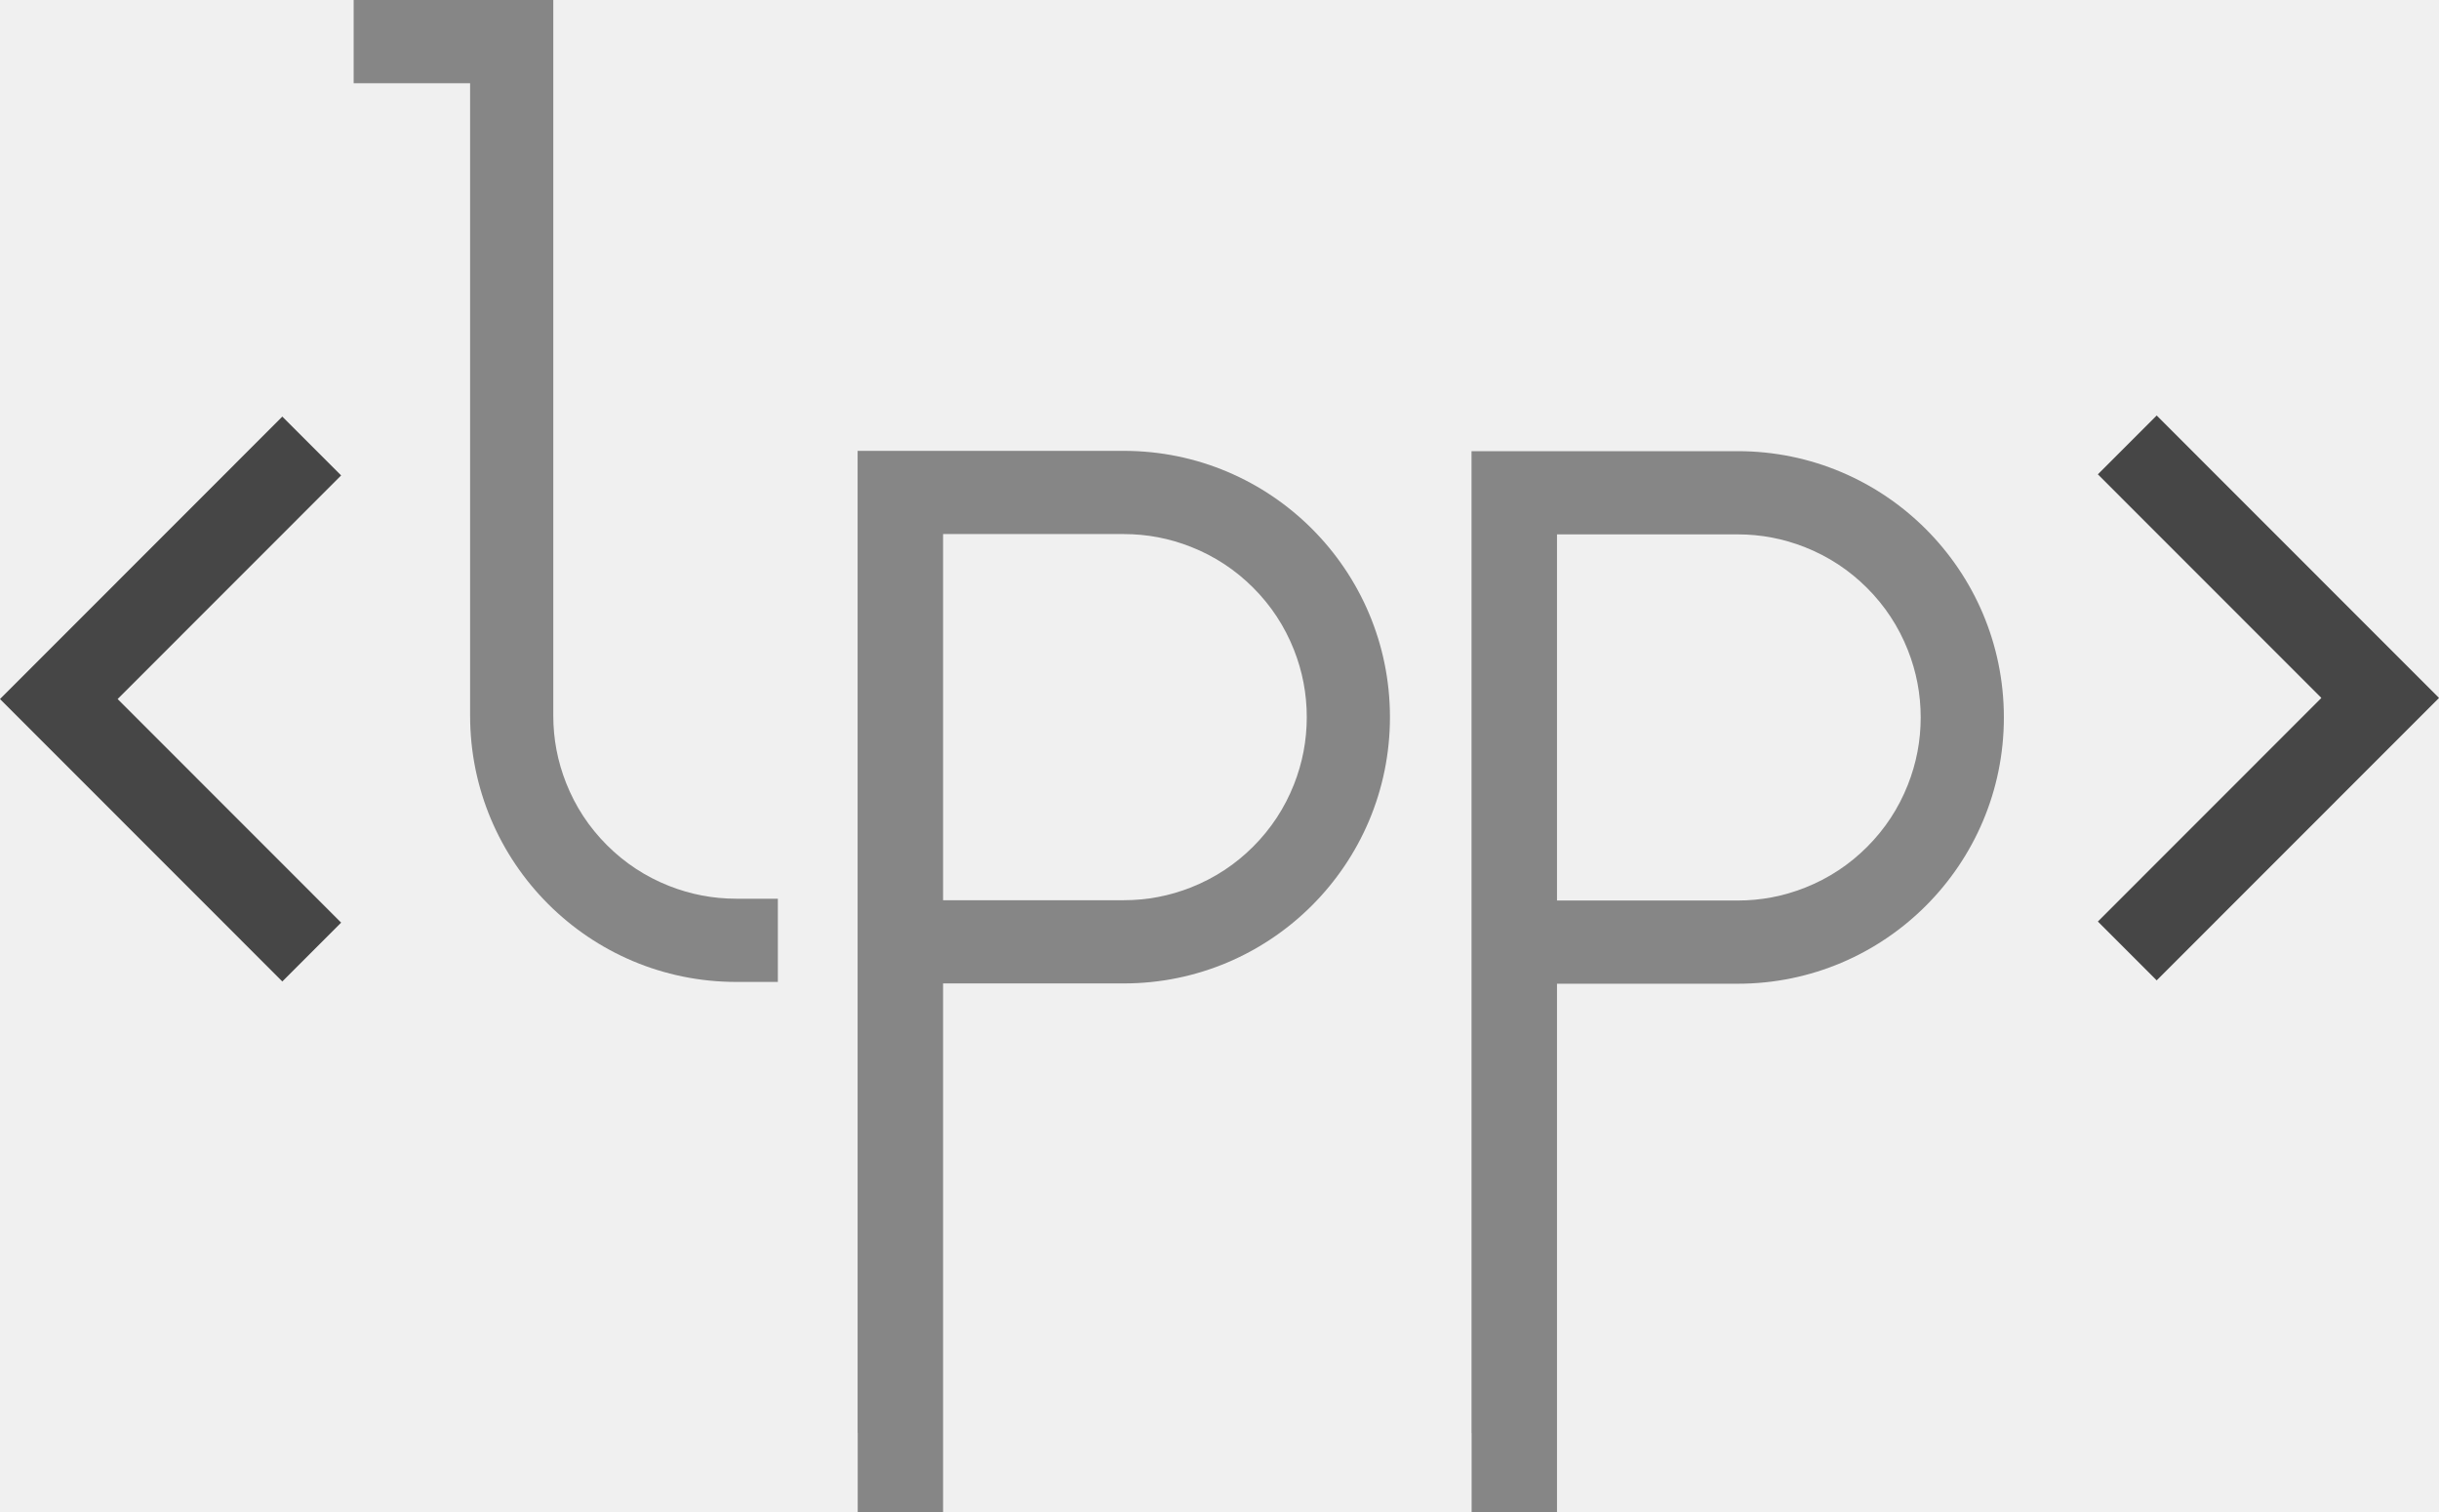
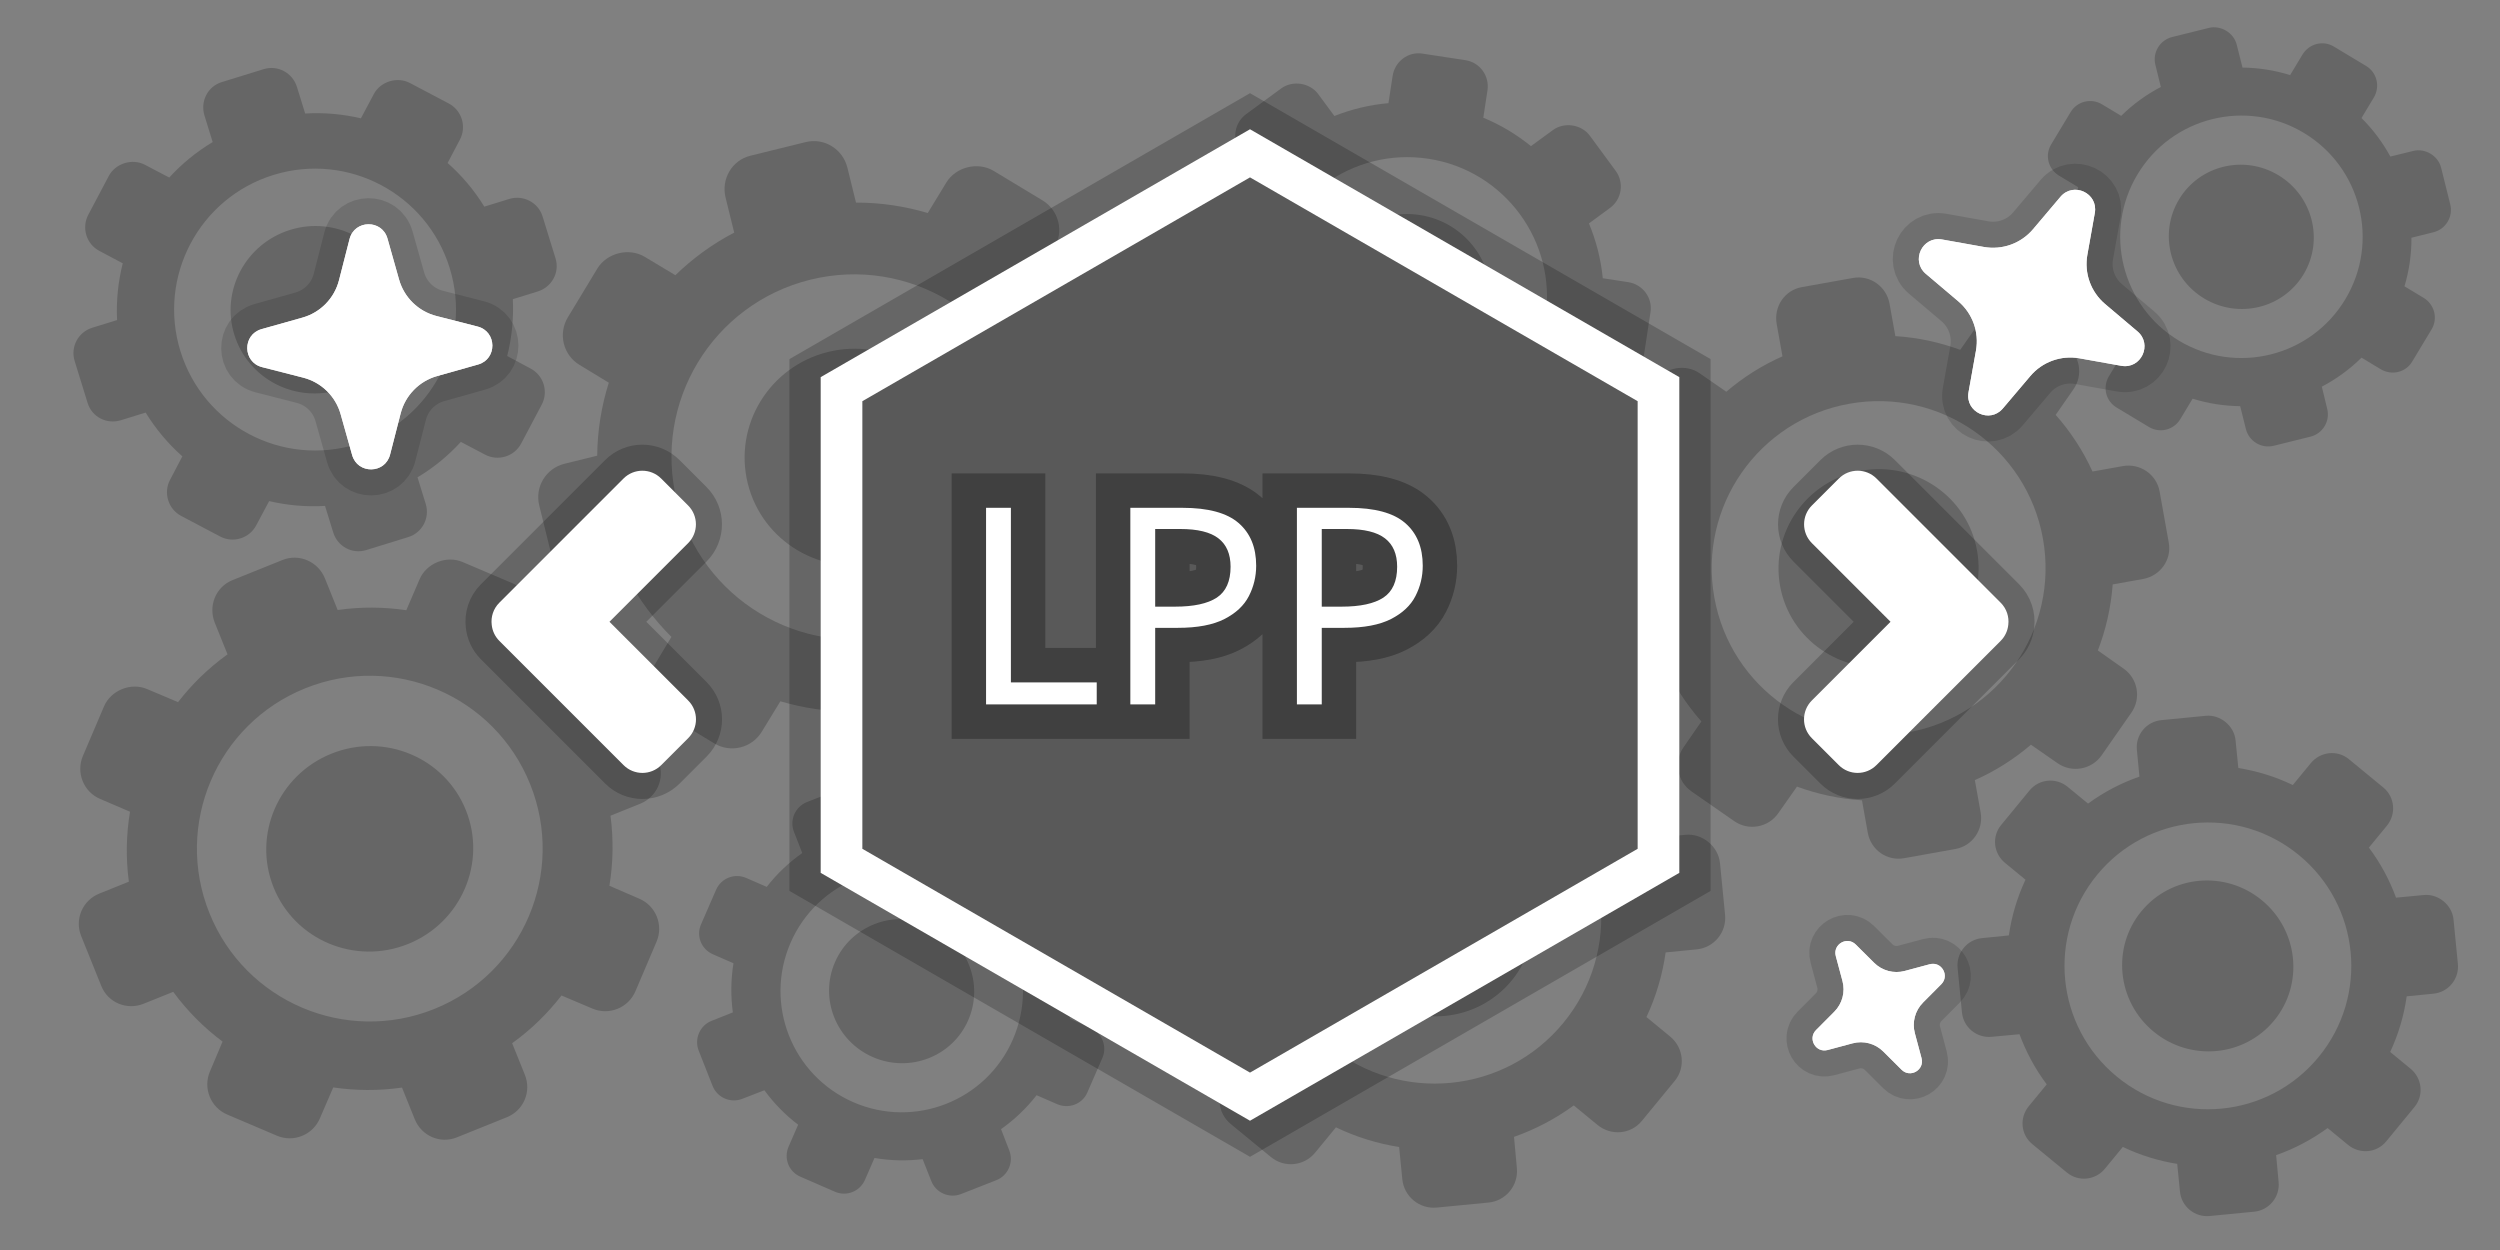
- <svg xmlns="http://www.w3.org/2000/svg" fill="none" version="1.1" width="600" height="372" viewBox="0 0 600 372">
-   <g>
-     <g>
-       <path d="M276.453,110.925L210.975,110.925L210.975,352.511L211,352.511L211,372L232,372L232,241.955L276.453,241.955C312.616,241.955,341.932,212.623,341.932,176.44C341.932,140.257,312.616,110.925,276.453,110.925ZM232,131.398L232,221.481L276.453,221.481Q285.04,221.481,293.023,218.319Q301.692,214.885,308.285,208.289Q314.878,201.693,318.309,193.019Q321.47,185.031,321.47,176.44Q321.47,167.848,318.309,159.86Q314.878,151.187,308.285,144.591Q301.692,137.994,293.023,134.561Q285.04,131.398,276.453,131.398L232,131.398Z" fill-rule="evenodd" fill="#868686" fill-opacity="1" />
-     </g>
-     <g>
-       <path d="M136.109,0L87,0L87,20.473L115.647,20.473L115.647,176.071C115.647,212.254,144.962,241.586,181.125,241.586L191.356,241.586L191.356,221.112L181.125,221.112Q172.539,221.112,164.555,217.95Q155.886,214.516,149.294,207.92Q142.701,201.324,139.269,192.651Q136.109,184.662,136.109,176.071L136.109,0Z" fill-rule="evenodd" fill="#868686" fill-opacity="1" />
-     </g>
-     <g>
-       <path d="M427.479,111L362,111L362,352.586L362.025,352.586L362.025,372L383.026,372L383.026,242.03L427.479,242.03C463.641,242.03,492.957,212.698,492.957,176.515C492.957,140.332,463.641,111,427.479,111ZM383.026,131.473L383.026,221.556L427.479,221.556Q436.065,221.556,444.049,218.394Q452.717,214.96,459.31,208.364Q465.903,201.768,469.334,193.094Q472.495,185.106,472.495,176.515Q472.495,167.923,469.334,159.935Q465.903,151.262,459.31,144.666Q452.718,138.07,444.049,134.636Q436.065,131.473,427.479,131.473L383.026,131.473Z" fill-rule="evenodd" fill="#868686" fill-opacity="1" />
-     </g>
-     <g transform="matrix(0.7069112,0.7073023,-0.7069112,0.7073023,92.8097,-19.1226)">
-       <path d="M89.918,102.495L69.451,102.495L69.451,200.74L167.696,200.74L167.696,180.272L89.918,180.272L89.918,102.495Z" fill-rule="evenodd" fill="#464646" fill-opacity="1" />
-     </g>
-     <g transform="matrix(-0.7069111,-0.7073023,0.7069112,-0.7073023,735.092,787.0647)">
-       <path d="M551.017,241.203L530.549,241.203L530.549,339.448L628.794,339.448L628.794,318.98L551.017,318.98L551.017,241.203Z" fill-rule="evenodd" fill="#464646" fill-opacity="1" />
+ <svg xmlns="http://www.w3.org/2000/svg" version="1.1" width="600" height="300" viewBox="0,0,600,300">
+   <g transform="translate(59.99995,-30)">
+     <g data-paper-data="{&quot;isPaintingLayer&quot;:true}" stroke-linecap="butt" stroke-linejoin="miter" stroke-miterlimit="10" stroke-dasharray="" stroke-dashoffset="0" style="mix-blend-mode: normal">
+       <path d="M-60,330v-300h600v300z" fill="#808080" fill-rule="nonzero" stroke="none" stroke-width="1" />
+       <path d="M70.219,81.945l3.112,10.077c1.044,3.381 -0.913,6.894 -4.292,7.938l-5.956,1.84c0.224,4.651 -0.247,9.252 -1.352,13.645l5.611,3.004c1.511,0.802 2.625,2.141 3.131,3.777c0.5,1.636 0.343,3.373 -0.456,4.883l-4.932,9.329c-0.799,1.51 -2.144,2.624 -3.781,3.129c-1.639,0.506 -3.374,0.346 -4.891,-0.456l-5.806,-3.056c-3.001,3.263 -6.412,6.115 -10.403,8.503l1.966,6.364c1.044,3.379 -0.815,6.936 -4.193,7.98l-10.084,3.115c-3.379,1.044 -6.878,-0.859 -7.921,-4.238l-1.965,-6.361c-4.641,0.275 -9.091,-0.149 -13.409,-1.152l-3.108,5.819c-0.802,1.511 -2.144,2.624 -3.778,3.128c-1.634,0.505 -3.367,0.344 -4.882,-0.454l-9.336,-4.928c-1.512,-0.799 -2.628,-2.148 -3.133,-3.785c-0.506,-1.637 -0.348,-3.379 0.453,-4.892l2.95,-5.629c-3.389,-3.002 -6.372,-6.534 -8.808,-10.507l-5.956,1.84c-3.381,1.044 -6.93,-0.768 -7.974,-4.149l-3.112,-10.077c-1.041,-3.371 0.848,-6.931 4.229,-7.975l5.956,-1.84c-0.228,-4.655 0.253,-9.23 1.362,-13.621l-5.608,-2.978c-1.515,-0.798 -2.623,-2.142 -3.128,-3.776c-0.498,-1.612 -0.333,-3.392 0.458,-4.886l4.928,-9.328c1.605,-3.027 5.649,-4.279 8.676,-2.677l5.828,3.057c3.001,-3.263 6.436,-6.125 10.425,-8.51l-1.967,-6.369c-1.043,-3.379 0.757,-6.977 4.135,-8.021l10.084,-3.115c3.379,-1.043 6.936,0.9 7.979,4.279l1.968,6.371c4.643,-0.278 9.068,0.154 13.381,1.155l3.091,-5.812c1.59,-3.023 5.632,-4.274 8.661,-2.672l9.334,4.923c1.507,0.798 2.624,2.144 3.128,3.778c0.506,1.637 0.346,3.374 -0.452,4.887l-2.955,5.612c3.394,3 6.369,6.508 8.808,10.48l5.953,-1.839c3.379,-1.043 6.993,0.816 8.032,4.188zM21.522,123.517c-10.695,3.303 -22.021,-2.61 -25.292,-13.2c-3.273,-10.597 2.749,-21.855 13.445,-25.159c10.698,-3.304 22.025,2.595 25.298,13.193c3.269,10.593 -2.753,21.862 -13.45,25.166zM25.593,136.61c17.845,-5.512 27.844,-24.446 22.332,-42.291c-5.512,-17.845 -24.446,-27.844 -42.291,-22.332c-17.845,5.512 -27.844,24.446 -22.332,42.291c5.512,17.845 24.446,27.844 42.291,22.332z" fill-opacity="0.2" fill="#000000" fill-rule="nonzero" stroke="none" stroke-width="1" />
+       <path d="M93.214,200.774l4.833,12c1.621,4.026 -0.413,8.52 -4.436,10.141l-7.092,2.856c0.749,5.662 0.643,11.334 -0.26,16.816l7.164,3.099c1.928,0.826 3.427,2.349 4.212,4.298c0.778,1.948 0.764,4.088 -0.059,6.015l-5.077,11.907c-0.823,1.927 -2.353,3.426 -4.302,4.211c-1.952,0.786 -4.089,0.768 -6.025,-0.059l-7.409,-3.142c-3.335,4.295 -7.214,8.129 -11.848,11.456l3.052,7.578c1.62,4.023 -0.288,8.561 -4.311,10.182l-12.008,4.836c-4.023,1.62 -8.495,-0.349 -10.115,-4.372l-3.051,-7.575c-5.645,0.809 -11.127,0.745 -16.508,-0.039l-3.205,7.43c-0.826,1.928 -2.353,3.426 -4.299,4.21c-1.946,0.784 -4.081,0.764 -6.014,-0.056l-11.914,-5.07c-1.93,-0.822 -3.431,-2.357 -4.216,-4.306c-0.785,-1.949 -0.77,-4.095 0.055,-6.026l3.031,-7.181c-4.449,-3.324 -8.455,-7.336 -11.839,-11.944l-7.092,2.856c-4.026,1.621 -8.549,-0.232 -10.17,-4.258l-4.833,-12c-1.617,-4.014 0.33,-8.558 4.356,-10.179l7.092,-2.856c-0.754,-5.667 -0.632,-11.308 0.274,-16.788l-7.159,-3.067c-1.933,-0.821 -3.425,-2.35 -4.208,-4.296c-0.773,-1.92 -0.753,-4.112 0.061,-6.019l5.071,-11.904c1.652,-3.864 6.469,-5.807 10.331,-4.157l7.435,3.142c3.335,-4.295 7.242,-8.143 11.874,-11.466l-3.054,-7.584c-1.62,-4.023 0.213,-8.605 4.236,-10.226l12.008,-4.836c4.023,-1.62 8.57,0.393 10.19,4.416l3.055,7.587c5.646,-0.813 11.1,-0.738 16.473,0.046l3.185,-7.419c1.635,-3.857 6.448,-5.799 10.314,-4.15l11.912,5.065c1.923,0.821 3.426,2.353 4.21,4.299c0.785,1.949 0.768,4.089 -0.054,6.019l-3.039,7.161c4.455,3.321 8.449,7.304 11.836,11.911l7.089,-2.855c4.023,-1.62 8.631,0.284 10.244,4.299zM37.934,256.559c-12.736,5.129 -27.183,-0.943 -32.262,-13.553c-5.082,-12.619 1.13,-26.995 13.866,-32.124c12.739,-5.13 27.186,0.925 32.268,13.544c5.077,12.615 -1.134,27.003 -13.872,32.133zM44.246,272.147c21.25,-8.558 31.539,-32.723 22.981,-53.973c-8.558,-21.25 -32.723,-31.539 -53.973,-22.981c-21.25,8.558 -31.539,32.723 -22.981,53.973c8.558,21.25 32.723,31.539 53.973,22.981z" fill-opacity="0.2" fill="#000000" fill-rule="nonzero" stroke="none" stroke-width="1" />
+       <path d="M217.302,114.849l3.271,13.27c1.097,4.452 -1.698,8.85 -6.147,9.947l-7.843,1.933c-0.059,6.034 -1.013,11.95 -2.772,17.55l7.033,4.306c1.894,1.151 3.236,2.966 3.767,5.122c0.524,2.154 0.191,4.389 -0.956,6.282l-7.08,11.699c-1.147,1.893 -2.97,3.233 -5.126,3.764c-2.159,0.532 -4.391,0.195 -6.293,-0.957l-7.282,-4.388c-4.127,3.996 -8.754,7.429 -14.095,10.22l2.065,8.38c1.097,4.449 -1.574,8.912 -6.023,10.008l-13.279,3.273c-4.449,1.097 -8.833,-1.628 -9.929,-6.077l-2.065,-8.377c-6.024,0.007 -11.749,-0.875 -17.26,-2.495l-4.457,7.295c-1.151,1.894 -2.97,3.233 -5.122,3.764c-2.152,0.53 -4.382,0.193 -6.281,-0.953l-11.708,-7.075c-1.897,-1.147 -3.238,-2.976 -3.769,-5.131c-0.531,-2.155 -0.197,-4.398 0.953,-6.295l4.238,-7.06c-4.159,-4.138 -7.753,-8.93 -10.607,-14.253l-7.843,1.933c-4.452,1.097 -8.907,-1.514 -10.005,-5.966l-3.271,-13.27c-1.094,-4.439 1.617,-8.902 6.07,-9.999l7.843,-1.933c0.054,-6.039 1.02,-11.921 2.783,-17.519l-7.031,-4.273c-1.9,-1.146 -3.232,-2.967 -3.763,-5.119c-0.523,-2.123 -0.177,-4.413 0.959,-6.286l7.074,-11.697c2.303,-3.796 7.629,-5.112 11.424,-2.812l7.31,4.392c4.127,-3.996 8.785,-7.441 14.124,-10.227l-2.067,-8.386c-1.097,-4.449 1.502,-8.969 5.951,-10.066l13.279,-3.273c4.449,-1.097 8.905,1.685 10.002,6.134l2.068,8.39c6.027,-0.011 11.719,0.879 17.223,2.498l4.435,-7.286c2.283,-3.791 7.607,-5.106 11.405,-2.807l11.706,7.068c1.889,1.145 3.233,2.97 3.764,5.122c0.531,2.155 0.195,4.391 -0.951,6.288l-4.244,7.038c4.166,4.136 7.751,8.896 10.609,14.218l7.84,-1.932c4.449,-1.097 8.985,1.58 10.076,6.02zM151.188,164.977c-14.083,3.471 -28.292,-5.028 -31.729,-18.973c-3.439,-13.955 5.196,-28.067 19.279,-31.538c14.087,-3.472 28.297,5.009 31.737,18.964c3.435,13.949 -5.201,28.075 -19.287,31.547zM155.472,182.22c23.499,-5.792 37.853,-29.536 32.061,-53.035c-5.792,-23.499 -29.536,-37.853 -53.035,-32.061c-23.499,5.792 -37.853,29.536 -32.061,53.035c5.792,23.499 29.536,37.853 53.035,32.061z" fill-opacity="0.2" fill="#000000" fill-rule="nonzero" stroke="none" stroke-width="1" />
+       <path d="M336.124,104.924l-1.583,10.333c-0.531,3.467 -3.797,5.753 -7.261,5.222l-6.107,-0.936c-1.812,4.245 -4.222,8.144 -7.108,11.584l3.704,5.106c1,1.369 1.415,3.045 1.158,4.723c-0.262,1.675 -1.153,3.156 -2.519,4.157l-8.434,6.186c-1.366,1.001 -3.047,1.412 -4.725,1.155c-1.681,-0.258 -3.159,-1.151 -4.164,-2.522l-3.856,-5.236c-4.088,1.612 -8.363,2.679 -12.956,3.083l-1,6.525c-0.531,3.464 -3.727,5.833 -7.191,5.302l-10.34,-1.585c-3.464,-0.531 -5.762,-3.742 -5.231,-7.206l1,-6.523c-4.258,-1.763 -8.043,-4.065 -11.46,-6.827l-5.289,3.845c-1.369,1 -3.047,1.412 -4.723,1.156c-1.676,-0.257 -3.152,-1.15 -4.157,-2.516l-6.194,-8.433c-1.003,-1.366 -1.414,-3.052 -1.157,-4.731c0.257,-1.678 1.151,-3.164 2.52,-4.167l5.065,-3.744c-1.724,-4.143 -2.856,-8.583 -3.31,-13.18l-6.107,-0.936c-3.467,-0.531 -5.848,-3.683 -5.316,-7.15l1.583,-10.333c0.53,-3.457 3.755,-5.814 7.221,-5.282l6.107,0.936c1.81,-4.25 4.219,-8.122 7.106,-11.558l-3.713,-5.081c-1.006,-1.367 -1.413,-3.044 -1.156,-4.72c0.253,-1.653 1.17,-3.169 2.522,-4.159l8.429,-6.187c2.74,-2.005 6.889,-1.372 8.895,1.366l3.875,5.247c4.088,-1.612 8.389,-2.678 12.978,-3.08l1.001,-6.53c0.531,-3.464 3.693,-5.895 7.157,-5.364l10.34,1.585c3.464,0.531 5.796,3.803 5.265,7.268l-1.001,6.533c4.26,1.76 8.02,4.059 11.433,6.818l5.271,-3.846c2.725,-2.008 6.871,-1.375 8.88,1.363l6.195,8.428c0.999,1.363 1.412,3.047 1.156,4.723c-0.257,1.678 -1.151,3.159 -2.517,4.162l-5.063,3.726c1.729,4.144 2.865,8.559 3.322,13.156l6.105,0.935c3.464,0.531 5.883,3.752 5.351,7.209zM274.714,120.933c-10.967,-1.681 -18.509,-11.853 -16.845,-22.712c1.665,-10.867 11.906,-18.301 22.873,-16.621c10.969,1.681 18.519,11.842 16.854,22.708c-1.667,10.861 -11.912,18.305 -22.881,16.625zM272.681,134.37c18.298,2.804 35.405,-9.757 38.209,-28.055c2.804,-18.298 -9.757,-35.405 -28.055,-38.209c-18.298,-2.804 -35.405,9.757 -38.209,28.055c-2.804,18.298 9.757,35.405 28.055,38.209z" fill-opacity="0.2" fill="#000000" fill-rule="nonzero" stroke="none" stroke-width="1" />
+       <path d="M458.306,147.951l2.202,12.298c0.739,4.126 -2.071,7.974 -6.194,8.712l-7.268,1.301c-0.409,5.501 -1.628,10.842 -3.562,15.847l6.162,4.343c1.66,1.161 2.777,2.897 3.135,4.894c0.351,1.996 -0.084,4.015 -1.242,5.675l-7.148,10.255c-1.158,1.66 -2.9,2.775 -4.898,3.132c-2,0.358 -4.017,-0.081 -5.684,-1.244l-6.384,-4.432c-4,3.402 -8.423,6.262 -13.461,8.493l1.391,7.766c0.738,4.123 -1.961,8.037 -6.084,8.775l-12.307,2.204c-4.123,0.738 -7.962,-2.005 -8.7,-6.128l-1.39,-7.763c-5.496,-0.348 -10.667,-1.49 -15.599,-3.293l-4.495,6.393c-1.161,1.66 -2.9,2.775 -4.895,3.132c-1.994,0.357 -4.009,-0.082 -5.674,-1.239l-10.264,-7.144c-1.663,-1.158 -2.779,-2.905 -3.136,-4.903c-0.358,-1.997 0.08,-4.023 1.24,-5.687l4.282,-6.191c-3.55,-4.02 -6.547,-8.603 -8.837,-13.627l-7.268,1.301c-4.126,0.739 -8.036,-1.906 -8.775,-6.032l-2.202,-12.298c-0.737,-4.114 2,-8.026 6.126,-8.765l7.268,-1.301c0.405,-5.506 1.633,-10.815 3.571,-15.818l-6.163,-4.312c-1.666,-1.157 -2.774,-2.897 -3.131,-4.892c-0.352,-1.968 0.099,-4.036 1.245,-5.678l7.142,-10.254c2.324,-3.327 7.261,-4.214 10.587,-1.893l6.41,4.437c4,-3.402 8.452,-6.27 13.487,-8.498l-1.392,-7.772c-0.738,-4.123 1.898,-8.094 6.021,-8.832l12.307,-2.204c4.123,-0.738 8.024,2.062 8.763,6.185l1.392,7.775c5.499,0.345 10.639,1.492 15.565,3.293l4.475,-6.386c2.306,-3.324 7.24,-4.21 10.569,-1.889l10.263,7.138c1.656,1.156 2.775,2.9 3.132,4.895c0.358,1.997 -0.081,4.017 -1.238,5.68l-4.286,6.17c3.556,4.019 6.547,8.572 8.84,13.595l7.265,-1.301c4.123,-0.738 8.104,1.97 8.837,6.085zM395.041,189.787c-13.052,2.337 -25.513,-6.253 -27.827,-19.177c-2.316,-12.933 6.393,-25.298 19.445,-27.635c13.055,-2.338 25.519,6.236 27.835,19.169c2.312,12.927 -6.398,25.305 -19.453,27.643zM397.934,205.769c21.778,-3.9 36.271,-24.715 32.372,-46.493c-3.9,-21.778 -24.715,-36.271 -46.493,-32.372c-21.778,3.9 -36.271,24.715 -32.372,46.493c3.9,21.778 24.715,36.271 46.493,32.372z" fill-opacity="0.2" fill="#000000" fill-rule="nonzero" stroke="none" stroke-width="1" />
+       <path d="M523.588,109.033l-4.678,7.774c-1.57,2.608 -4.945,3.367 -7.551,1.799l-4.595,-2.765c-2.854,2.811 -6.075,5.147 -9.525,6.957l1.291,5.32c0.352,1.429 0.132,2.911 -0.627,4.174c-0.762,1.259 -1.966,2.154 -3.393,2.507l-8.811,2.186c-1.427,0.353 -2.912,0.129 -4.174,-0.63c-1.265,-0.761 -2.157,-1.965 -2.512,-3.398l-1.369,-5.475c-3.813,-0.054 -7.598,-0.606 -11.418,-1.796l-2.954,4.909c-1.568,2.606 -4.915,3.455 -7.522,1.886l-7.78,-4.681c-2.606,-1.568 -3.392,-4.904 -1.824,-7.51l2.953,-4.907c-2.837,-2.819 -5.117,-5.916 -6.95,-9.26l-5.514,1.344c-1.429,0.352 -2.912,0.129 -4.173,-0.629c-1.261,-0.759 -2.151,-1.962 -2.508,-3.391l-2.193,-8.812c-0.355,-1.428 -0.129,-2.917 0.631,-4.179c0.76,-1.263 1.968,-2.161 3.397,-2.515l5.301,-1.336c-0.018,-3.895 0.537,-7.832 1.688,-11.673l-4.595,-2.765c-2.608,-1.57 -3.481,-4.885 -1.911,-7.493l4.678,-7.774c1.565,-2.601 4.931,-3.43 7.539,-1.86l4.595,2.765c2.855,-2.816 6.065,-5.13 9.516,-6.937l-1.306,-5.304c-0.357,-1.429 -0.131,-2.91 0.628,-4.171c0.748,-1.244 1.984,-2.158 3.396,-2.508l8.807,-2.188c2.861,-0.707 5.983,1.17 6.691,4.029l1.381,5.49c3.813,0.054 7.618,0.616 11.435,1.806l2.956,-4.913c1.568,-2.606 4.908,-3.515 7.515,-1.947l7.78,4.681c2.606,1.568 3.399,4.964 1.831,7.571l-2.958,4.915c2.84,2.818 5.101,5.903 6.931,9.243l5.5,-1.35c2.85,-0.713 5.97,1.162 6.68,4.022l2.195,8.809c0.352,1.424 0.129,2.912 -0.629,4.173c-0.76,1.263 -1.965,2.157 -3.393,2.512l-5.293,1.322c0.022,3.897 -0.522,7.816 -1.671,11.658l4.593,2.764c2.606,1.568 3.486,4.952 1.919,7.552zM469.006,101.64c-8.251,-4.965 -10.952,-15.619 -6.036,-23.788c4.919,-8.175 15.592,-10.768 23.843,-5.803c8.253,4.966 10.964,15.613 6.044,23.788c-4.919,8.17 -15.599,10.77 -23.851,5.804zM462.944,111.758c13.767,8.284 31.642,3.84 39.926,-9.927c8.284,-13.767 3.84,-31.642 -9.927,-39.926c-13.767,-8.284 -31.642,-3.84 -39.926,9.927c-8.284,13.767 -3.84,31.642 9.927,39.926z" data-paper-data="{&quot;index&quot;:null}" fill-opacity="0.2" fill="#000000" fill-rule="nonzero" stroke="none" stroke-width="1" />
+       <path d="M519.485,295.668l-6.816,8.291c-2.287,2.782 -6.368,3.088 -9.148,0.803l-4.9,-4.028c-3.825,2.797 -7.997,4.975 -12.348,6.498l0.593,6.449c0.166,1.733 -0.347,3.43 -1.454,4.776c-1.109,1.341 -2.673,2.182 -4.403,2.349l-10.689,1.038c-1.731,0.167 -3.43,-0.351 -4.777,-1.458c-1.349,-1.109 -2.185,-2.672 -2.353,-4.41l-0.658,-6.644c-4.453,-0.72 -8.787,-2.02 -13.053,-4.071l-4.304,5.236c-2.285,2.78 -6.348,3.195 -9.128,0.91l-8.297,-6.821c-2.78,-2.285 -3.124,-6.324 -0.839,-9.103l4.303,-5.234c-2.834,-3.788 -4.968,-7.806 -6.536,-12.035l-6.685,0.621c-1.733,0.166 -3.43,-0.351 -4.775,-1.456c-1.345,-1.105 -2.179,-2.667 -2.35,-4.401l-1.046,-10.692c-0.169,-1.732 0.352,-3.436 1.459,-4.782c1.107,-1.347 2.675,-2.189 4.41,-2.357l6.434,-0.649c0.651,-4.561 1.979,-9.074 3.989,-13.37l-4.9,-4.028c-2.782,-2.287 -3.231,-6.317 -0.944,-9.099l6.816,-8.291c2.28,-2.774 6.363,-3.163 9.144,-0.876l4.9,4.028c3.826,-2.803 7.982,-4.957 12.333,-6.476l-0.613,-6.432c-0.171,-1.734 0.349,-3.428 1.455,-4.773c1.09,-1.327 2.695,-2.184 4.407,-2.349l10.685,-1.042c3.47,-0.333 6.8,2.401 7.136,5.869l0.669,6.663c4.453,0.72 8.809,2.035 13.071,4.086l4.307,-5.24c2.285,-2.78 6.351,-3.267 9.13,-0.982l8.297,6.821c2.78,2.285 3.122,6.396 0.837,9.176l-4.309,5.242c2.838,3.788 4.951,7.789 6.517,12.013l6.669,-0.631c3.458,-0.343 6.786,2.389 7.123,5.859l1.049,10.688c0.167,1.727 -0.351,3.43 -1.456,4.775c-1.107,1.347 -2.672,2.185 -4.404,2.354l-6.423,0.635c-0.647,4.564 -1.959,9.057 -3.966,13.355l4.898,4.027c2.78,2.285 3.226,6.397 0.943,9.169zM456.883,277.601c-8.799,-7.234 -10.123,-20.168 -2.961,-28.881c7.168,-8.719 20.105,-9.912 28.905,-2.678c8.801,7.235 10.138,20.163 2.97,28.882c-7.166,8.713 -20.113,9.913 -28.914,2.678zM448.043,288.396c14.682,12.07 36.369,9.952 48.438,-4.73c12.07,-14.682 9.952,-36.369 -4.73,-48.438c-14.682,-12.07 -36.369,-9.952 -48.438,4.73c-12.07,14.682 -9.952,36.369 4.73,48.438z" data-paper-data="{&quot;index&quot;:null}" fill-opacity="0.2" fill="#000000" fill-rule="nonzero" stroke="none" stroke-width="1" />
+       <path d="M341.935,289.417l-7.916,9.629c-2.656,3.231 -7.396,3.586 -10.624,0.932l-5.691,-4.678c-4.442,3.248 -9.288,5.778 -14.341,7.547l0.688,7.49c0.192,2.012 -0.403,3.983 -1.689,5.547c-1.288,1.558 -3.104,2.534 -5.114,2.728l-12.414,1.206c-2.01,0.194 -3.984,-0.407 -5.548,-1.693c-1.566,-1.288 -2.538,-3.103 -2.733,-5.122l-0.764,-7.716c-5.172,-0.837 -10.206,-2.346 -15.159,-4.728l-4.999,6.081c-2.654,3.228 -7.373,3.711 -10.601,1.057l-9.636,-7.921c-3.228,-2.654 -3.628,-7.344 -0.975,-10.573l4.997,-6.078c-3.291,-4.4 -5.769,-9.065 -7.591,-13.978l-7.764,0.722c-2.012,0.192 -3.984,-0.407 -5.545,-1.691c-1.562,-1.284 -2.531,-3.098 -2.73,-5.111l-1.215,-12.417c-0.196,-2.012 0.409,-3.99 1.695,-5.554c1.286,-1.564 3.107,-2.543 5.121,-2.737l7.473,-0.753c0.756,-5.297 2.299,-10.538 4.632,-15.528l-5.691,-4.678c-3.231,-2.656 -3.752,-7.337 -1.096,-10.567l7.916,-9.629c2.648,-3.221 7.389,-3.674 10.62,-1.018l5.691,4.678c4.444,-3.255 9.271,-5.757 14.324,-7.522l-0.712,-7.47c-0.199,-2.014 0.406,-3.981 1.689,-5.543c1.266,-1.541 3.129,-2.536 5.118,-2.728l12.409,-1.21c4.031,-0.387 7.898,2.788 8.287,6.816l0.777,7.739c5.172,0.837 10.231,2.363 15.18,4.746l5.003,-6.085c2.654,-3.228 7.375,-3.795 10.604,-1.141l9.636,7.921c3.228,2.654 3.626,7.428 0.972,10.657l-5.005,6.088c3.296,4.399 5.75,9.046 7.569,13.952l7.745,-0.733c4.017,-0.399 7.882,2.775 8.273,6.805l1.219,12.412c0.194,2.006 -0.407,3.984 -1.691,5.545c-1.286,1.564 -3.103,2.538 -5.115,2.734l-7.459,0.737c-0.751,5.301 -2.275,10.519 -4.606,15.51l5.689,4.676c3.228,2.654 3.746,7.43 1.096,10.649zM269.229,268.434c-10.219,-8.401 -11.757,-23.423 -3.439,-33.542c8.324,-10.126 23.35,-11.512 33.57,-3.111c10.222,8.403 11.774,23.417 3.45,33.543c-8.323,10.12 -23.359,11.513 -33.581,3.11zM258.962,280.971c17.052,14.018 42.238,11.558 56.256,-5.494c14.018,-17.052 11.558,-42.238 -5.494,-56.256c-17.052,-14.018 -42.238,-11.558 -56.256,5.494c-14.018,17.052 -11.558,42.238 5.494,56.256z" data-paper-data="{&quot;index&quot;:null}" fill-opacity="0.2" fill="#000000" fill-rule="nonzero" stroke="none" stroke-width="1" />
+       <path d="M204.573,283.902l-3.622,8.319c-1.215,2.791 -4.462,3.985 -7.251,2.771l-4.917,-2.141c-2.462,3.16 -5.35,5.897 -8.534,8.142l1.975,5.106c0.536,1.37 0.512,2.869 -0.076,4.22c-0.591,1.347 -1.668,2.392 -3.036,2.929l-8.45,3.319c-1.368,0.537 -2.87,0.509 -4.221,-0.079c-1.353,-0.589 -2.395,-1.667 -2.934,-3.041l-2.073,-5.249c-3.787,0.445 -7.612,0.392 -11.555,-0.288l-2.287,5.253c-1.214,2.789 -4.422,4.067 -7.211,2.853l-8.325,-3.624c-2.789,-1.214 -4.004,-4.418 -2.79,-7.207l2.286,-5.251c-3.181,-2.424 -5.846,-5.196 -8.1,-8.272l-5.291,2.053c-1.37,0.536 -2.87,0.509 -4.219,-0.078c-1.349,-0.587 -2.389,-1.664 -2.93,-3.034l-3.326,-8.45c-0.539,-1.369 -0.509,-2.875 0.079,-4.226c0.588,-1.351 1.668,-2.399 3.04,-2.937l5.081,-2.017c-0.527,-3.859 -0.492,-7.835 0.147,-11.794l-4.917,-2.141c-2.791,-1.215 -4.089,-4.388 -2.874,-7.179l3.622,-8.319c1.212,-2.783 4.441,-4.045 7.232,-2.83l4.917,2.141c2.462,-3.165 5.342,-5.878 8.528,-8.121l-1.988,-5.088c-0.541,-1.37 -0.51,-2.868 0.078,-4.217c0.579,-1.331 1.685,-2.399 3.039,-2.93l8.446,-3.321c2.744,-1.075 6.085,0.377 7.16,3.12l2.087,5.263c3.787,-0.445 7.633,-0.385 11.573,0.296l2.289,-5.257c1.214,-2.789 4.407,-4.127 7.196,-2.912l8.325,3.624c2.789,1.214 4.019,4.477 2.805,7.266l-2.29,5.259c3.184,2.423 5.829,5.186 8.08,8.258l5.276,-2.057c2.732,-1.08 6.071,0.371 7.148,3.114l3.327,8.446c0.535,1.365 0.509,2.87 -0.078,4.219c-0.588,1.351 -1.667,2.395 -3.036,2.934l-5.075,2.003c0.531,3.861 0.504,7.817 -0.133,11.776l4.915,2.14c2.789,1.214 4.104,4.454 2.89,7.236zM149.494,283.707c-8.829,-3.844 -12.9,-14.053 -9.094,-22.795c3.809,-8.748 14.051,-12.714 22.88,-8.87c8.831,3.845 12.91,14.046 9.102,22.794c-3.809,8.743 -14.057,12.716 -22.888,8.871zM144.805,294.53c14.731,6.414 31.872,-0.329 38.286,-15.06c6.414,-14.731 -0.329,-31.872 -15.06,-38.286c-14.731,-6.414 -31.872,0.329 -38.286,15.06c-6.414,14.731 0.329,31.872 15.06,38.286z" data-paper-data="{&quot;index&quot;:null}" fill-opacity="0.2" fill="#000000" fill-rule="nonzero" stroke="none" stroke-width="1" />
+       <g fill="#ffffff" fill-rule="evenodd">
+         <path d="M416.116,89.266c4.414,0.792 8.915,-0.828 11.81,-4.253l6.587,-7.783c3.119,-3.677 9.095,-0.866 8.244,3.879l-1.789,10.04c-0.792,4.414 0.828,8.915 4.247,11.807l7.783,6.587c3.677,3.119 0.866,9.095 -3.882,8.251l-10.037,-1.796c-4.407,-0.789 -8.908,0.832 -11.8,4.25l-6.594,7.78c-3.113,3.68 -9.088,0.869 -8.244,-3.879l1.796,-10.037c0.789,-4.407 -0.832,-8.908 -4.256,-11.803l-7.783,-6.587c-3.677,-3.119 -0.866,-9.095 3.882,-8.251z" stroke-opacity="0.129" stroke="#000000" stroke-width="12.5" />
+         <path d="M416.116,89.266c4.414,0.792 8.915,-0.828 11.81,-4.253l6.587,-7.783c3.119,-3.677 9.095,-0.866 8.244,3.879l-1.789,10.04c-0.792,4.414 0.828,8.915 4.247,11.807l7.783,6.587c3.677,3.119 0.866,9.095 -3.882,8.251l-10.037,-1.796c-4.407,-0.789 -8.908,0.832 -11.8,4.25l-6.594,7.78c-3.113,3.68 -9.088,0.869 -8.244,-3.879l1.796,-10.037c0.789,-4.407 -0.832,-8.908 -4.256,-11.803l-7.783,-6.587c-3.677,-3.119 -0.866,-9.095 3.882,-8.251z" stroke="none" stroke-width="1" />
+       </g>
+       <g data-paper-data="{&quot;index&quot;:null}" fill="#ffffff" fill-rule="evenodd">
+         <path d="M380.226,272.817c1.925,-1.93 2.675,-4.74 1.967,-7.372l-1.606,-5.986c-0.756,-2.832 2.718,-4.843 4.793,-2.774l4.395,4.372c1.93,1.925 4.74,2.675 7.369,1.969l5.986,-1.606c2.832,-0.756 4.843,2.718 2.777,4.797l-4.374,4.391c-1.921,1.928 -2.671,4.738 -1.965,7.366l1.602,5.989c0.76,2.83 -2.714,4.84 -4.793,2.774l-4.391,-4.374c-1.928,-1.921 -4.738,-2.671 -7.37,-1.963l-5.986,1.606c-2.832,0.756 -4.843,-2.718 -2.777,-4.797z" stroke-opacity="0.129" stroke="#000000" stroke-width="12.5" />
+         <path d="M380.226,272.817c1.925,-1.93 2.675,-4.74 1.967,-7.372l-1.606,-5.986c-0.756,-2.832 2.718,-4.843 4.793,-2.774l4.395,4.372c1.93,1.925 4.74,2.675 7.369,1.969l5.986,-1.606c2.832,-0.756 4.843,2.718 2.777,4.797l-4.374,4.391c-1.921,1.928 -2.671,4.738 -1.965,7.366l1.602,5.989c0.76,2.83 -2.714,4.84 -4.793,2.774l-4.391,-4.374c-1.928,-1.921 -4.738,-2.671 -7.37,-1.963l-5.986,1.606c-2.832,0.756 -4.843,-2.718 -2.777,-4.797z" stroke="none" stroke-width="1" />
+       </g>
+       <g data-paper-data="{&quot;index&quot;:null}" fill="#ffffff" fill-rule="evenodd">
+         <path d="M12.592,106.225c4.317,-1.214 7.659,-4.637 8.769,-8.981l2.529,-9.878c1.202,-4.67 7.805,-4.749 9.111,-0.109l2.772,9.814c1.214,4.317 4.637,7.659 8.974,8.769l9.878,2.529c4.67,1.202 4.749,7.805 0.109,9.118l-9.814,2.765c-4.31,1.214 -7.652,4.636 -8.762,8.974l-2.537,9.878c-1.194,4.67 -7.798,4.748 -9.111,0.109l-2.765,-9.814c-1.214,-4.31 -4.636,-7.652 -8.981,-8.762l-9.878,-2.529c-4.67,-1.202 -4.749,-7.805 -0.109,-9.118z" stroke-opacity="0.129" stroke="#000000" stroke-width="12.5" />
+         <path d="M12.592,106.225c4.317,-1.214 7.659,-4.637 8.769,-8.981l2.529,-9.878c1.202,-4.67 7.805,-4.749 9.111,-0.109l2.772,9.814c1.214,4.317 4.637,7.659 8.974,8.769l9.878,2.529c4.67,1.202 4.749,7.805 0.109,9.118l-9.814,2.765c-4.31,1.214 -7.652,4.636 -8.762,8.974l-2.537,9.878c-1.194,4.67 -7.798,4.748 -9.111,0.109l-2.765,-9.814c-1.214,-4.31 -4.636,-7.652 -8.981,-8.762l-9.878,-2.529c-4.67,-1.202 -4.749,-7.805 -0.109,-9.118z" stroke="none" stroke-width="1" />
+       </g>
+       <path d="" fill="#ffffff" fill-rule="nonzero" stroke="#ffffff" stroke-width="2.5" />
+       <path d="" fill="#ffffff" fill-rule="nonzero" stroke="#ffffff" stroke-width="2.5" />
+       <path d="M141.965,123.399l98.035,-56.601l98.035,56.601v113.201l-98.035,56.601l-98.035,-56.601z" fill="none" fill-rule="nonzero" stroke-opacity="0.2" stroke="#000000" stroke-width="25" />
+       <path d="M141.965,123.399l98.035,-56.601l98.035,56.601v113.201l-98.035,56.601l-98.035,-56.601z" fill="#595959" fill-rule="nonzero" stroke="#ffffff" stroke-width="10" />
+       <text transform="translate(170.2521,199.0601) scale(1.65201,1.65201)" font-size="40" xml:space="preserve" fill-opacity="0" fill="#000000" fill-rule="nonzero" stroke="#404040" stroke-width="10" stroke-linecap="butt" stroke-linejoin="miter" stroke-miterlimit="10" stroke-dasharray="" stroke-dashoffset="0" font-family="Archivo Black" font-weight="normal" text-anchor="start" style="mix-blend-mode: normal">
+         <tspan x="0" dy="0">LPP</tspan>
+       </text>
+       <text transform="translate(170.2521,199.0601) scale(1.65201,1.65201)" font-size="40" xml:space="preserve" fill="#ffffff" fill-rule="nonzero" stroke="none" stroke-width="1" stroke-linecap="butt" stroke-linejoin="miter" stroke-miterlimit="10" stroke-dasharray="" stroke-dashoffset="0" font-family="Archivo Black" font-weight="normal" text-anchor="start" style="mix-blend-mode: normal">
+         <tspan x="0" dy="0">LPP</tspan>
+       </text>
+       <path d="M98.692,213.63c-2.494,2.494 -6.539,2.494 -9.033,0l-29.809,-29.809c-1.084,-1.084 -1.696,-2.46 -1.839,-3.874c-0.23,-1.883 0.378,-3.849 1.824,-5.294l29.809,-29.809c2.494,-2.494 6.539,-2.494 9.033,0l6.474,6.474c2.494,2.494 2.494,6.539 0,9.033l-18.879,18.879l18.894,18.894c2.494,2.494 2.494,6.539 0,9.033z" fill="none" fill-rule="nonzero" stroke-opacity="0.2" stroke="#000000" stroke-width="12.5" />
+       <path d="M98.692,213.63c-2.494,2.494 -6.539,2.494 -9.033,0l-29.809,-29.809c-1.084,-1.084 -1.696,-2.46 -1.839,-3.874c-0.23,-1.883 0.378,-3.849 1.824,-5.294l29.809,-29.809c2.494,-2.494 6.539,-2.494 9.033,0l6.474,6.474c2.494,2.494 2.494,6.539 0,9.033l-18.879,18.879l18.894,18.894c2.494,2.494 2.494,6.539 0,9.033z" fill="#ffffff" fill-rule="nonzero" stroke="none" stroke-width="none" />
+       <path d="M374.834,207.156c-2.494,-2.494 -2.494,-6.539 0,-9.033l18.894,-18.894l-18.879,-18.879c-2.494,-2.494 -2.494,-6.539 0,-9.033l6.474,-6.474c2.494,-2.494 6.539,-2.494 9.033,0l29.809,29.809c1.445,1.445 2.053,3.411 1.824,5.294c-0.142,1.414 -0.755,2.791 -1.839,3.874l-29.809,29.809c-2.494,2.494 -6.539,2.494 -9.033,0z" data-paper-data="{&quot;index&quot;:null}" fill="none" fill-rule="nonzero" stroke-opacity="0.2" stroke="#000000" stroke-width="12.5" />
+       <path d="M374.834,207.156c-2.494,-2.494 -2.494,-6.539 0,-9.033l18.894,-18.894l-18.879,-18.879c-2.494,-2.494 -2.494,-6.539 0,-9.033l6.474,-6.474c2.494,-2.494 6.539,-2.494 9.033,0l29.809,29.809c1.445,1.445 2.053,3.411 1.824,5.294c-0.142,1.414 -0.755,2.791 -1.839,3.874l-29.809,29.809c-2.494,2.494 -6.539,2.494 -9.033,0z" data-paper-data="{&quot;index&quot;:null}" fill="#ffffff" fill-rule="nonzero" stroke="none" stroke-width="none" />
    </g>
  </g>
</svg>
